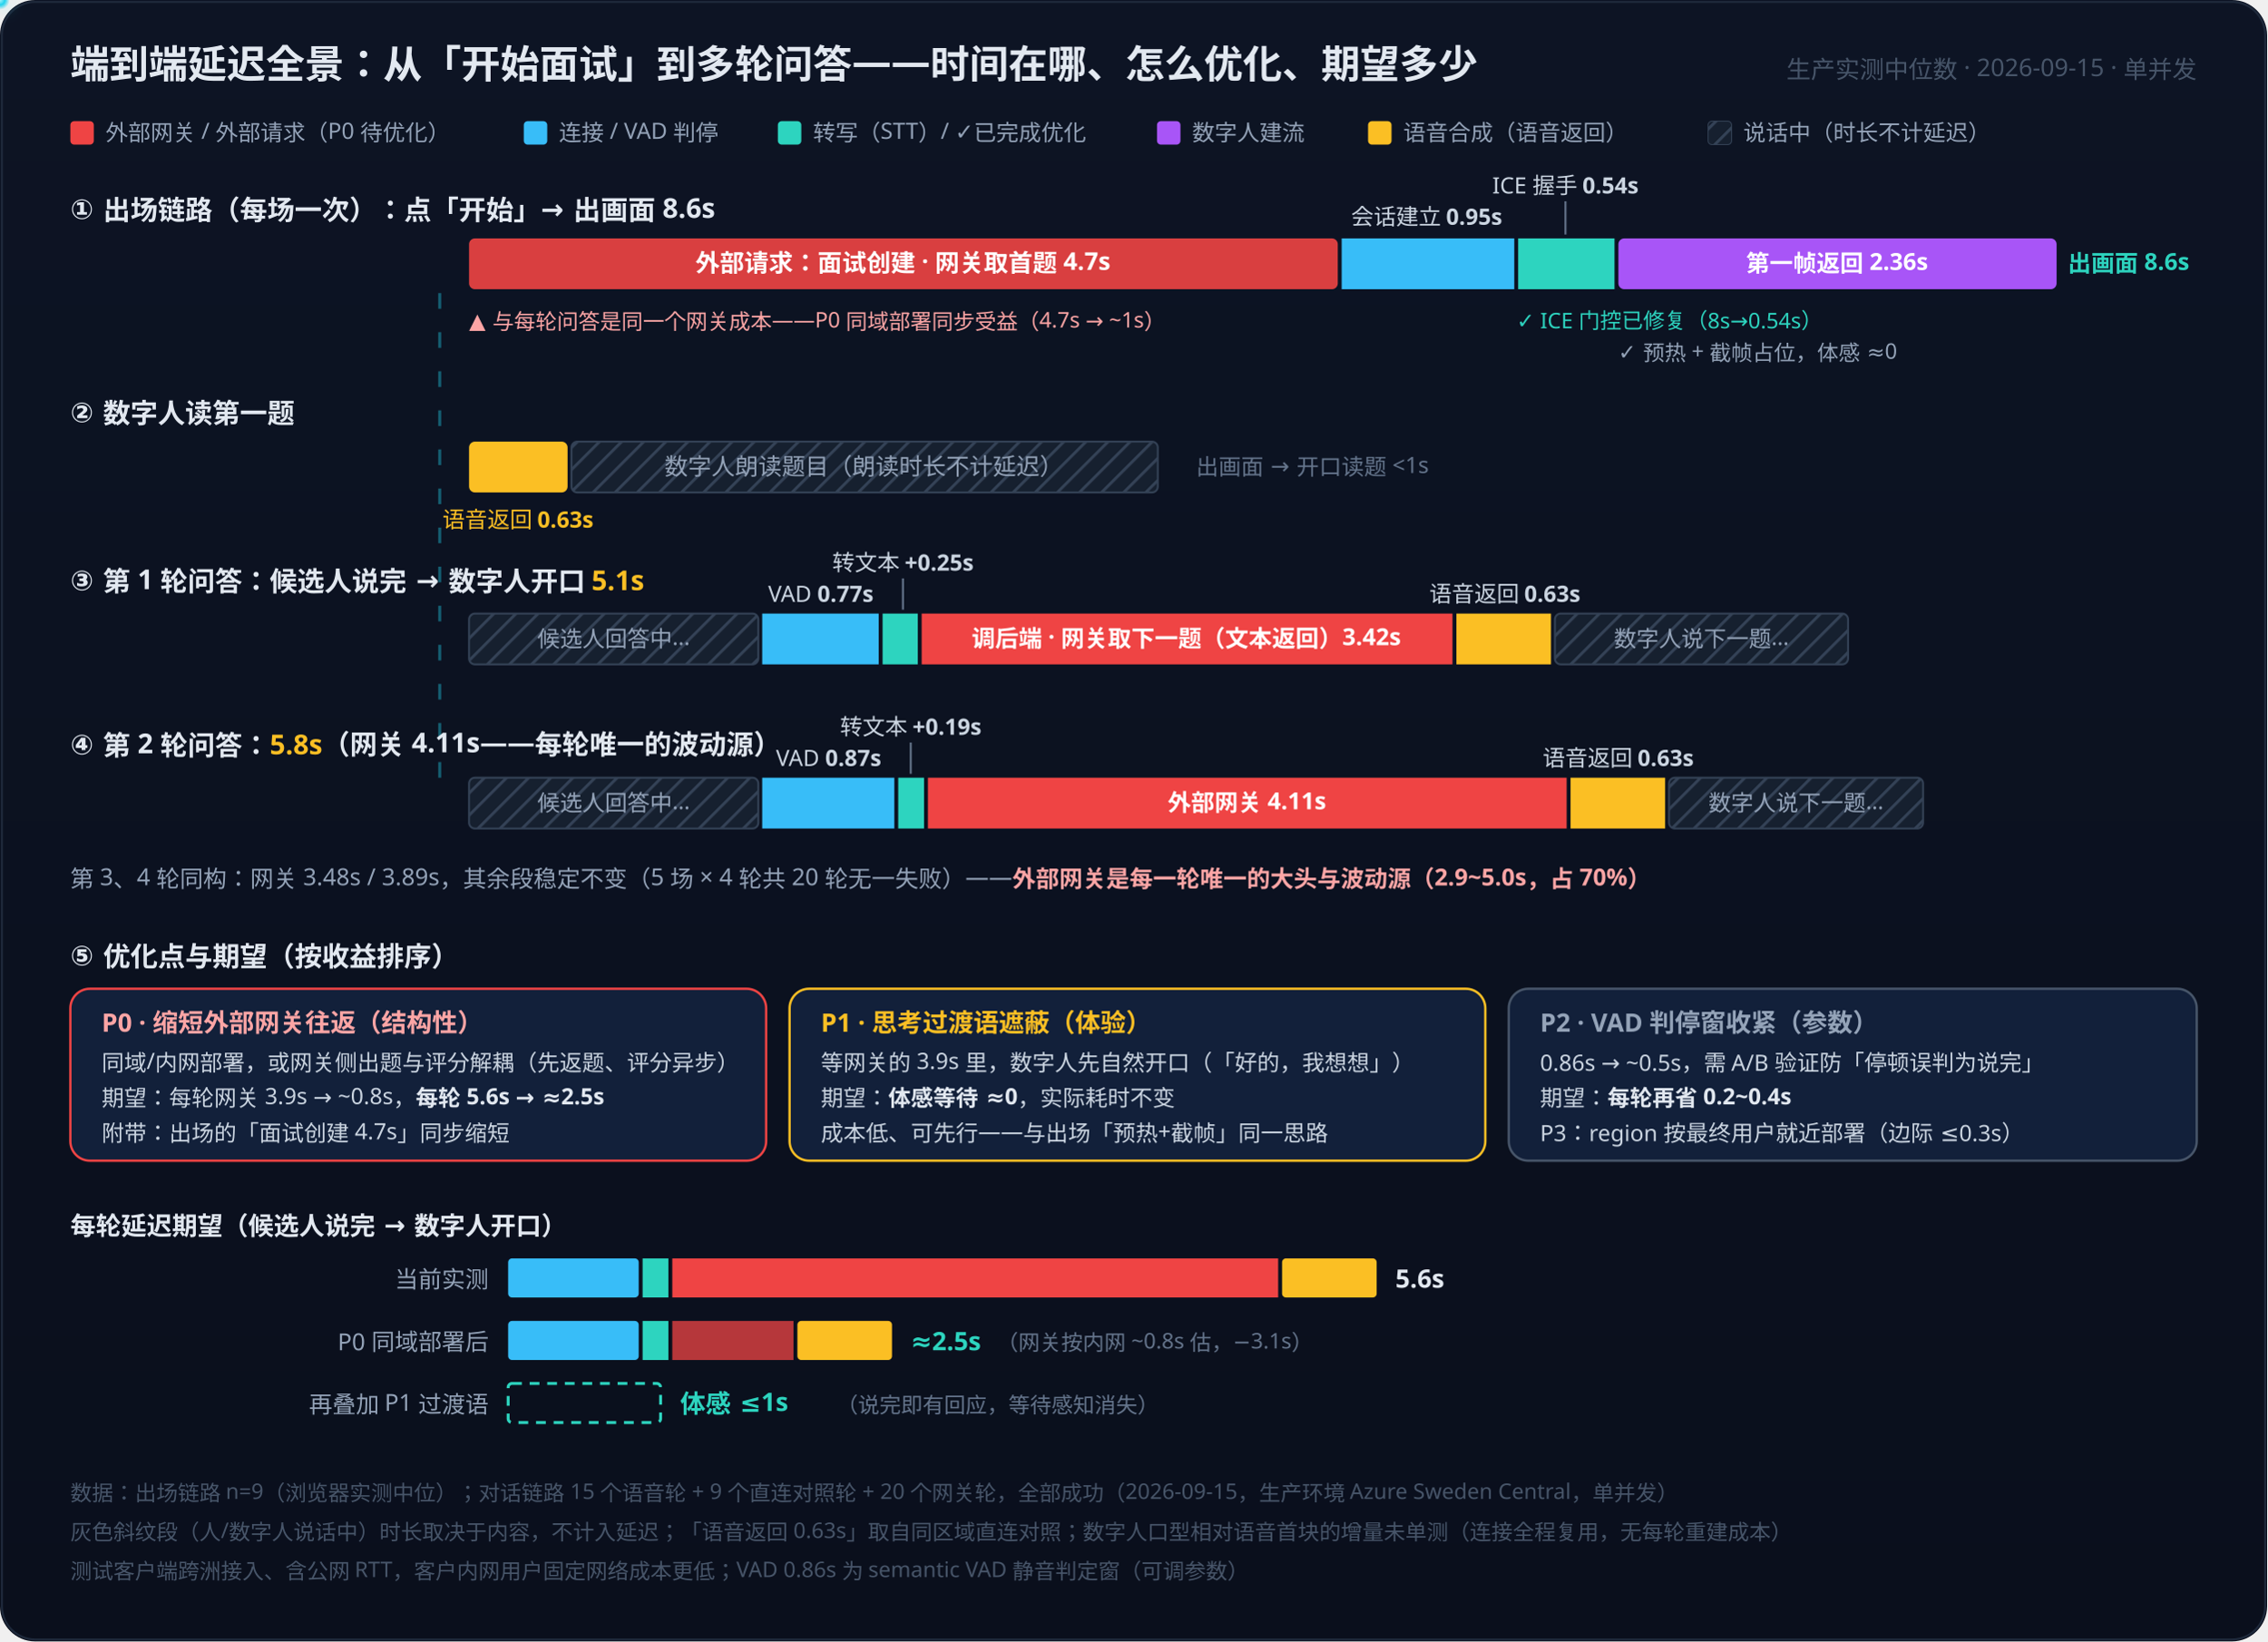
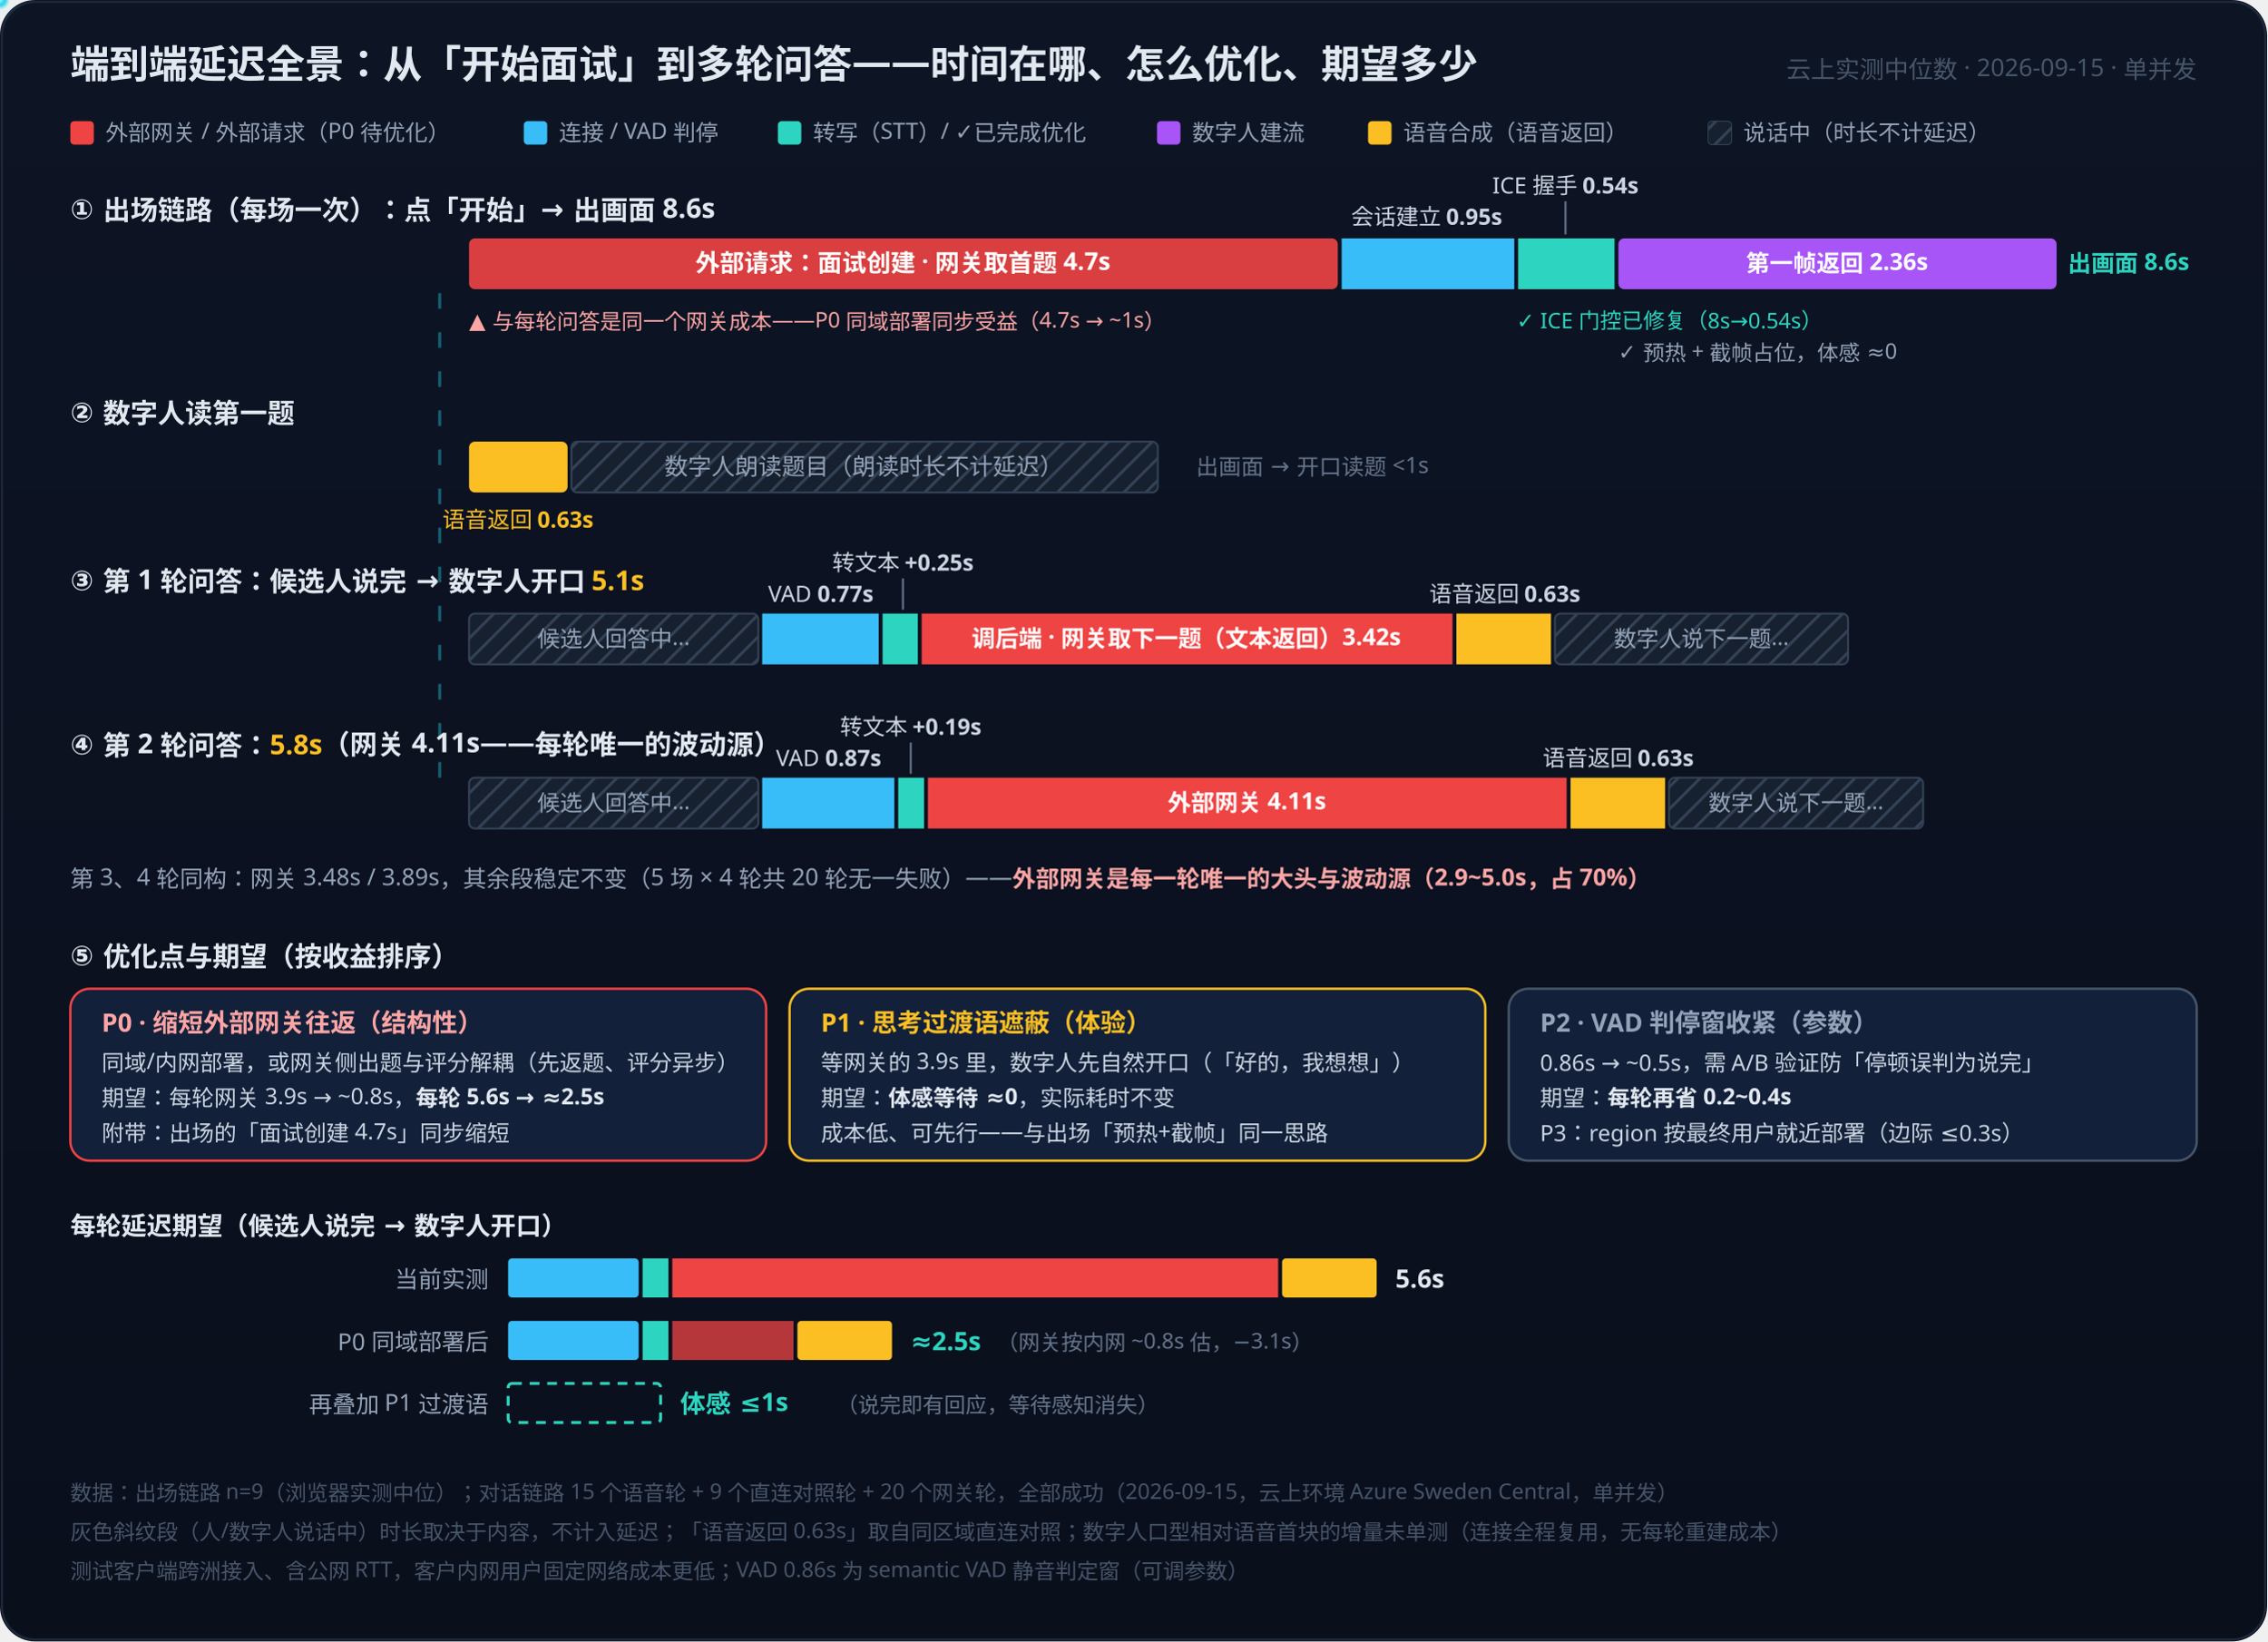
<svg xmlns="http://www.w3.org/2000/svg" width="1160" height="840" viewBox="0 0 1160 840" font-family="PingFang SC, Hiragino Sans GB, Microsoft YaHei, sans-serif">
  <defs>
    <linearGradient id="jbg" x1="0" y1="0" x2="0" y2="1">
      <stop offset="0" stop-color="#0d1424" />
      <stop offset="1" stop-color="#0a0f1c" />
    </linearGradient>
    <radialGradient id="jparticle" cx="0.5" cy="0.5" r="0.5">
      <stop offset="0" stop-color="#a5f3fc" />
      <stop offset="0.5" stop-color="#22d3ee" />
      <stop offset="1" stop-color="#22d3ee" stop-opacity="0" />
    </radialGradient>
    <filter id="jglow" x="-80%" y="-80%" width="260%" height="260%">
      <feGaussianBlur stdDeviation="4" result="b" />
      <feMerge>
        <feMergeNode in="b" />
        <feMergeNode in="SourceGraphic" />
      </feMerge>
    </filter>
    <pattern id="jhatch" width="8" height="8" patternTransform="rotate(45)" patternUnits="userSpaceOnUse">
      <rect width="8" height="8" fill="#16202f" />
      <line x1="0" y1="0" x2="0" y2="8" stroke="#334155" stroke-width="3" />
    </pattern>
  </defs>
  <style>
    @keyframes jPulse { 0%,100% { opacity: 0.95; } 50% { opacity: 0.55; } }
    @keyframes jFlow { to { stroke-dashoffset: -48; } }
    @keyframes jBreathe { 0%,100% { opacity: 1; } 50% { opacity: 0.6; } }
    .j-hot   { animation: jPulse 1.9s ease-in-out infinite; }
    .j-flow  { stroke-dasharray: 8 12; animation: jFlow 1.3s linear infinite; }
    .j-soft  { animation: jBreathe 2.6s ease-in-out infinite; }
  </style>
  <rect width="1160" height="840" rx="18" fill="url(#jbg)" />
  <rect x="1" y="1" width="1158" height="838" rx="17" fill="none" stroke="#1e293b" stroke-width="1" />
  <text x="36" y="40" font-size="20" font-weight="700" fill="#e2e8f0">端到端延迟全景：从「开始面试」到多轮问答——时间在哪、怎么优化、期望多少</text>
-   <text x="1124" y="40" font-size="12.5" fill="#475569" text-anchor="end">生产实测中位数 · 2026-09-15 · 单并发</text>
+   <text x="1124" y="40" font-size="12.5" fill="#475569" text-anchor="end">云上实测中位数 · 2026-09-15 · 单并发</text>
  <g font-size="11.5" fill="#94a3b8">
    <rect x="36" y="62" width="12" height="12" rx="2" fill="#ef4444" />
    <text x="54" y="72">外部网关 / 外部请求（P0 待优化）</text>
    <rect x="268" y="62" width="12" height="12" rx="2" fill="#38bdf8" />
    <text x="286" y="72">连接 / VAD 判停</text>
    <rect x="398" y="62" width="12" height="12" rx="2" fill="#2dd4bf" />
    <text x="416" y="72">转写（STT）/ ✓已完成优化</text>
    <rect x="592" y="62" width="12" height="12" rx="2" fill="#a855f7" />
    <text x="610" y="72">数字人建流</text>
    <rect x="700" y="62" width="12" height="12" rx="2" fill="#fbbf24" />
    <text x="718" y="72">语音合成（语音返回）</text>
    <rect x="874" y="62" width="12" height="12" rx="2" fill="url(#jhatch)" stroke="#334155" stroke-width="0.5" />
    <text x="892" y="72">说话中（时长不计延迟）</text>
  </g>
  <line x1="225" y1="150" x2="225" y2="400" stroke="#22d3ee" stroke-width="1.5" opacity="0.4" class="j-flow" />
  <text x="36" y="112" font-size="14" font-weight="700" fill="#e2e8f0">① 出场链路（每场一次）：点「开始」→ 出画面 8.6s</text>
  <g font-size="11.5" fill="#cbd5e1">
    <text x="730" y="115" text-anchor="middle">会话建立 <tspan font-weight="700">0.95s</tspan>
    </text>
    <text x="801" y="99" text-anchor="middle">ICE 握手 <tspan font-weight="700">0.54s</tspan>
    </text>
  </g>
  <line x1="801" y1="103" x2="801" y2="120" stroke="#64748b" stroke-width="1" />
  <rect x="240" y="122" width="444.5" height="26" rx="3" fill="#ef4444" opacity="0.9" />
  <rect x="686.5" y="122" width="88.3" height="26" fill="#38bdf8" />
  <rect x="776.8" y="122" width="49.3" height="26" fill="#2dd4bf" />
  <rect x="828.1" y="122" width="224.2" height="26" rx="3" fill="#a855f7" />
  <text x="462" y="139" text-anchor="middle" font-size="12.5" font-weight="700" fill="#ffffff">外部请求：面试创建 · 网关取首题 4.7s</text>
  <text x="940" y="139" text-anchor="middle" font-size="12" font-weight="700" fill="#ffffff">第一帧返回 2.36s</text>
  <text x="1058" y="139" font-size="12" font-weight="700" fill="#2dd4bf">出画面 8.6s</text>
  <g font-size="11">
    <text x="240" y="168" fill="#fca5a5">▲ 与每轮问答是同一个网关成本——P0 同域部署同步受益（4.7s → ~1s）</text>
    <text x="776" y="168" fill="#2dd4bf">✓ ICE 门控已修复（8s→0.54s）</text>
    <text x="828" y="184" fill="#94a3b8">✓ 预热 + 截帧占位，体感 ≈0</text>
  </g>
  <text x="36" y="216" font-size="14" font-weight="700" fill="#e2e8f0">② 数字人读第一题</text>
  <rect x="240" y="226" width="50.4" height="26" rx="3" fill="#fbbf24" />
  <rect x="292.4" y="226" width="300" height="26" rx="3" fill="url(#jhatch)" stroke="#334155" stroke-width="1" />
  <text x="442" y="243" text-anchor="middle" font-size="12" fill="#94a3b8">数字人朗读题目（朗读时长不计延迟）</text>
  <text x="265" y="270" text-anchor="middle" font-size="11.5" fill="#fbbf24">语音返回 <tspan font-weight="700">0.63s</tspan>
  </text>
  <text x="612" y="243" font-size="11.5" fill="#64748b">出画面 → 开口读题 &lt;1s</text>
  <text x="36" y="302" font-size="14" font-weight="700" fill="#e2e8f0">③ 第 1 轮问答：候选人说完 → 数字人开口 <tspan fill="#fbbf24">5.1s</tspan>
  </text>
  <g font-size="11.5" fill="#cbd5e1">
    <text x="420" y="308" text-anchor="middle">VAD <tspan font-weight="700">0.77s</tspan>
    </text>
    <text x="462" y="292" text-anchor="middle">转文本 <tspan font-weight="700">+0.25s</tspan>
    </text>
    <text x="770" y="308" text-anchor="middle">语音返回 <tspan font-weight="700">0.63s</tspan>
    </text>
  </g>
  <line x1="462" y1="296" x2="462" y2="312" stroke="#64748b" stroke-width="1" />
  <rect x="240" y="314" width="148" height="26" rx="3" fill="url(#jhatch)" stroke="#334155" stroke-width="1" />
  <text x="314" y="331" text-anchor="middle" font-size="11.5" fill="#94a3b8">候选人回答中…</text>
  <rect x="390" y="314" width="59.6" height="26" fill="#38bdf8" />
  <rect x="451.6" y="314" width="18" height="26" fill="#2dd4bf" />
  <rect x="471.6" y="314" width="271.6" height="26" fill="#ef4444" class="j-hot" />
  <rect x="745.2" y="314" width="48.4" height="26" fill="#fbbf24" />
  <rect x="795.6" y="314" width="150" height="26" rx="3" fill="url(#jhatch)" stroke="#334155" stroke-width="1" />
  <text x="607" y="331" text-anchor="middle" font-size="12" font-weight="700" fill="#ffffff">调后端 · 网关取下一题（文本返回）3.42s</text>
  <text x="870.6" y="331" text-anchor="middle" font-size="11.5" fill="#94a3b8">数字人说下一题…</text>
  <circle r="5" fill="url(#jparticle)" filter="url(#jglow)">
    <animateMotion dur="2.8s" repeatCount="indefinite" path="M 390 327 L 794 327" />
  </circle>
  <text x="36" y="386" font-size="14" font-weight="700" fill="#e2e8f0">④ 第 2 轮问答：<tspan fill="#fbbf24">5.8s</tspan>（网关 4.11s——每轮唯一的波动源）</text>
  <g font-size="11.5" fill="#cbd5e1">
    <text x="424" y="392" text-anchor="middle">VAD <tspan font-weight="700">0.87s</tspan>
    </text>
    <text x="466" y="376" text-anchor="middle">转文本 <tspan font-weight="700">+0.19s</tspan>
    </text>
    <text x="828" y="392" text-anchor="middle">语音返回 <tspan font-weight="700">0.63s</tspan>
    </text>
  </g>
  <line x1="466" y1="380" x2="466" y2="396" stroke="#64748b" stroke-width="1" />
  <rect x="240" y="398" width="148" height="26" rx="3" fill="url(#jhatch)" stroke="#334155" stroke-width="1" />
  <text x="314" y="415" text-anchor="middle" font-size="11.5" fill="#94a3b8">候选人回答中…</text>
  <rect x="390" y="398" width="67.6" height="26" fill="#38bdf8" />
  <rect x="459.6" y="398" width="13.2" height="26" fill="#2dd4bf" />
  <rect x="474.8" y="398" width="326.8" height="26" fill="#ef4444" class="j-hot" />
  <rect x="803.6" y="398" width="48.4" height="26" fill="#fbbf24" />
  <rect x="854" y="398" width="130" height="26" rx="3" fill="url(#jhatch)" stroke="#334155" stroke-width="1" />
  <text x="638" y="415" text-anchor="middle" font-size="12" font-weight="700" fill="#ffffff">外部网关 4.11s</text>
  <text x="919" y="415" text-anchor="middle" font-size="11.5" fill="#94a3b8">数字人说下一题…</text>
  <text x="36" y="454" font-size="12" fill="#94a3b8">第 3、4 轮同构：网关 3.48s / 3.89s，其余段稳定不变（5 场 × 4 轮共 20 轮无一失败）——<tspan fill="#fca5a5" font-weight="700">外部网关是每一轮唯一的大头与波动源（2.9~5.0s，占 70%）</tspan>
  </text>
  <text x="36" y="494" font-size="14" font-weight="700" fill="#e2e8f0">⑤ 优化点与期望（按收益排序）</text>
  <g class="j-soft">
    <rect x="36" y="506" width="356" height="88" rx="10" fill="#12203a" stroke="#ef4444" stroke-width="1.2" />
  </g>
  <text x="52" y="528" font-size="13" font-weight="700" fill="#fca5a5">P0 · 缩短外部网关往返（结构性）</text>
  <g font-size="11.5" fill="#cbd5e1">
    <text x="52" y="548">同域/内网部署，或网关侧出题与评分解耦（先返题、评分异步）</text>
    <text x="52" y="566">期望：每轮网关 3.9s → ~0.8s，<tspan font-weight="700" fill="#e2e8f0">每轮 5.6s → ≈2.5s</tspan>
    </text>
    <text x="52" y="584">附带：出场的「面试创建 4.7s」同步缩短</text>
  </g>
  <rect x="404" y="506" width="356" height="88" rx="10" fill="#12203a" stroke="#fbbf24" stroke-width="1.2" />
  <text x="420" y="528" font-size="13" font-weight="700" fill="#fbbf24">P1 · 思考过渡语遮蔽（体验）</text>
  <g font-size="11.5" fill="#cbd5e1">
    <text x="420" y="548">等网关的 3.9s 里，数字人先自然开口（「好的，我想想」）</text>
    <text x="420" y="566">期望：<tspan font-weight="700" fill="#e2e8f0">体感等待 ≈0</tspan>，实际耗时不变</text>
    <text x="420" y="584">成本低、可先行——与出场「预热+截帧」同一思路</text>
  </g>
  <rect x="772" y="506" width="352" height="88" rx="10" fill="#12203a" stroke="#475569" stroke-width="1.2" />
  <text x="788" y="528" font-size="13" font-weight="700" fill="#94a3b8">P2 · VAD 判停窗收紧（参数）</text>
  <g font-size="11.5" fill="#cbd5e1">
    <text x="788" y="548">0.86s → ~0.5s，需 A/B 验证防「停顿误判为说完」</text>
    <text x="788" y="566">期望：<tspan font-weight="700" fill="#e2e8f0">每轮再省 0.2~0.4s</tspan>
    </text>
    <text x="788" y="584">P3：region 按最终用户就近部署（边际 ≤0.3s）</text>
  </g>
  <text x="36" y="632" font-size="13" font-weight="700" fill="#e2e8f0">每轮延迟期望（候选人说完 → 数字人开口）</text>
  <text x="250" y="659" font-size="12" fill="#94a3b8" text-anchor="end">当前实测</text>
  <rect x="260" y="644" width="66.8" height="20" rx="2" fill="#38bdf8" />
  <rect x="328.8" y="644" width="13.2" height="20" fill="#2dd4bf" />
  <rect x="344" y="644" width="310" height="20" fill="#ef4444" />
  <rect x="656" y="644" width="48.4" height="20" rx="2" fill="#fbbf24" />
  <text x="714" y="659" font-size="13" font-weight="700" fill="#e2e8f0">5.6s</text>
  <text x="250" y="691" font-size="12" fill="#94a3b8" text-anchor="end">P0 同域部署后</text>
  <rect x="260" y="676" width="66.8" height="20" rx="2" fill="#38bdf8" />
  <rect x="328.8" y="676" width="13.2" height="20" fill="#2dd4bf" />
  <rect x="344" y="676" width="62" height="20" fill="#ef4444" opacity="0.75" />
  <rect x="408" y="676" width="48.4" height="20" rx="2" fill="#fbbf24" />
  <text x="466" y="691" font-size="13" font-weight="700" fill="#2dd4bf">≈2.5s</text>
  <text x="510" y="691" font-size="11" fill="#64748b">（网关按内网 ~0.8s 估，−3.1s）</text>
  <text x="250" y="723" font-size="12" fill="#94a3b8" text-anchor="end">再叠加 P1 过渡语</text>
  <rect x="260" y="708" width="78" height="20" rx="2" fill="none" stroke="#2dd4bf" stroke-width="1.5" stroke-dasharray="5 4" class="j-soft" />
  <text x="348" y="723" font-size="13" font-weight="700" fill="#2dd4bf">体感 ≤1s</text>
  <text x="428" y="723" font-size="11" fill="#64748b">（说完即有回应，等待感知消失）</text>
  <g font-size="11" fill="#475569">
-     <text x="36" y="768">数据：出场链路 n=9（浏览器实测中位）；对话链路 15 个语音轮 + 9 个直连对照轮 + 20 个网关轮，全部成功（2026-09-15，生产环境 Azure Sweden Central，单并发）</text>
+     <text x="36" y="768">数据：出场链路 n=9（浏览器实测中位）；对话链路 15 个语音轮 + 9 个直连对照轮 + 20 个网关轮，全部成功（2026-09-15，云上环境 Azure Sweden Central，单并发）</text>
    <text x="36" y="788">灰色斜纹段（人/数字人说话中）时长取决于内容，不计入延迟；「语音返回 0.63s」取自同区域直连对照；数字人口型相对语音首块的增量未单测（连接全程复用，无每轮重建成本）</text>
    <text x="36" y="808">测试客户端跨洲接入、含公网 RTT，客户内网用户固定网络成本更低；VAD 0.86s 为 semantic VAD 静音判定窗（可调参数）</text>
  </g>
</svg>
